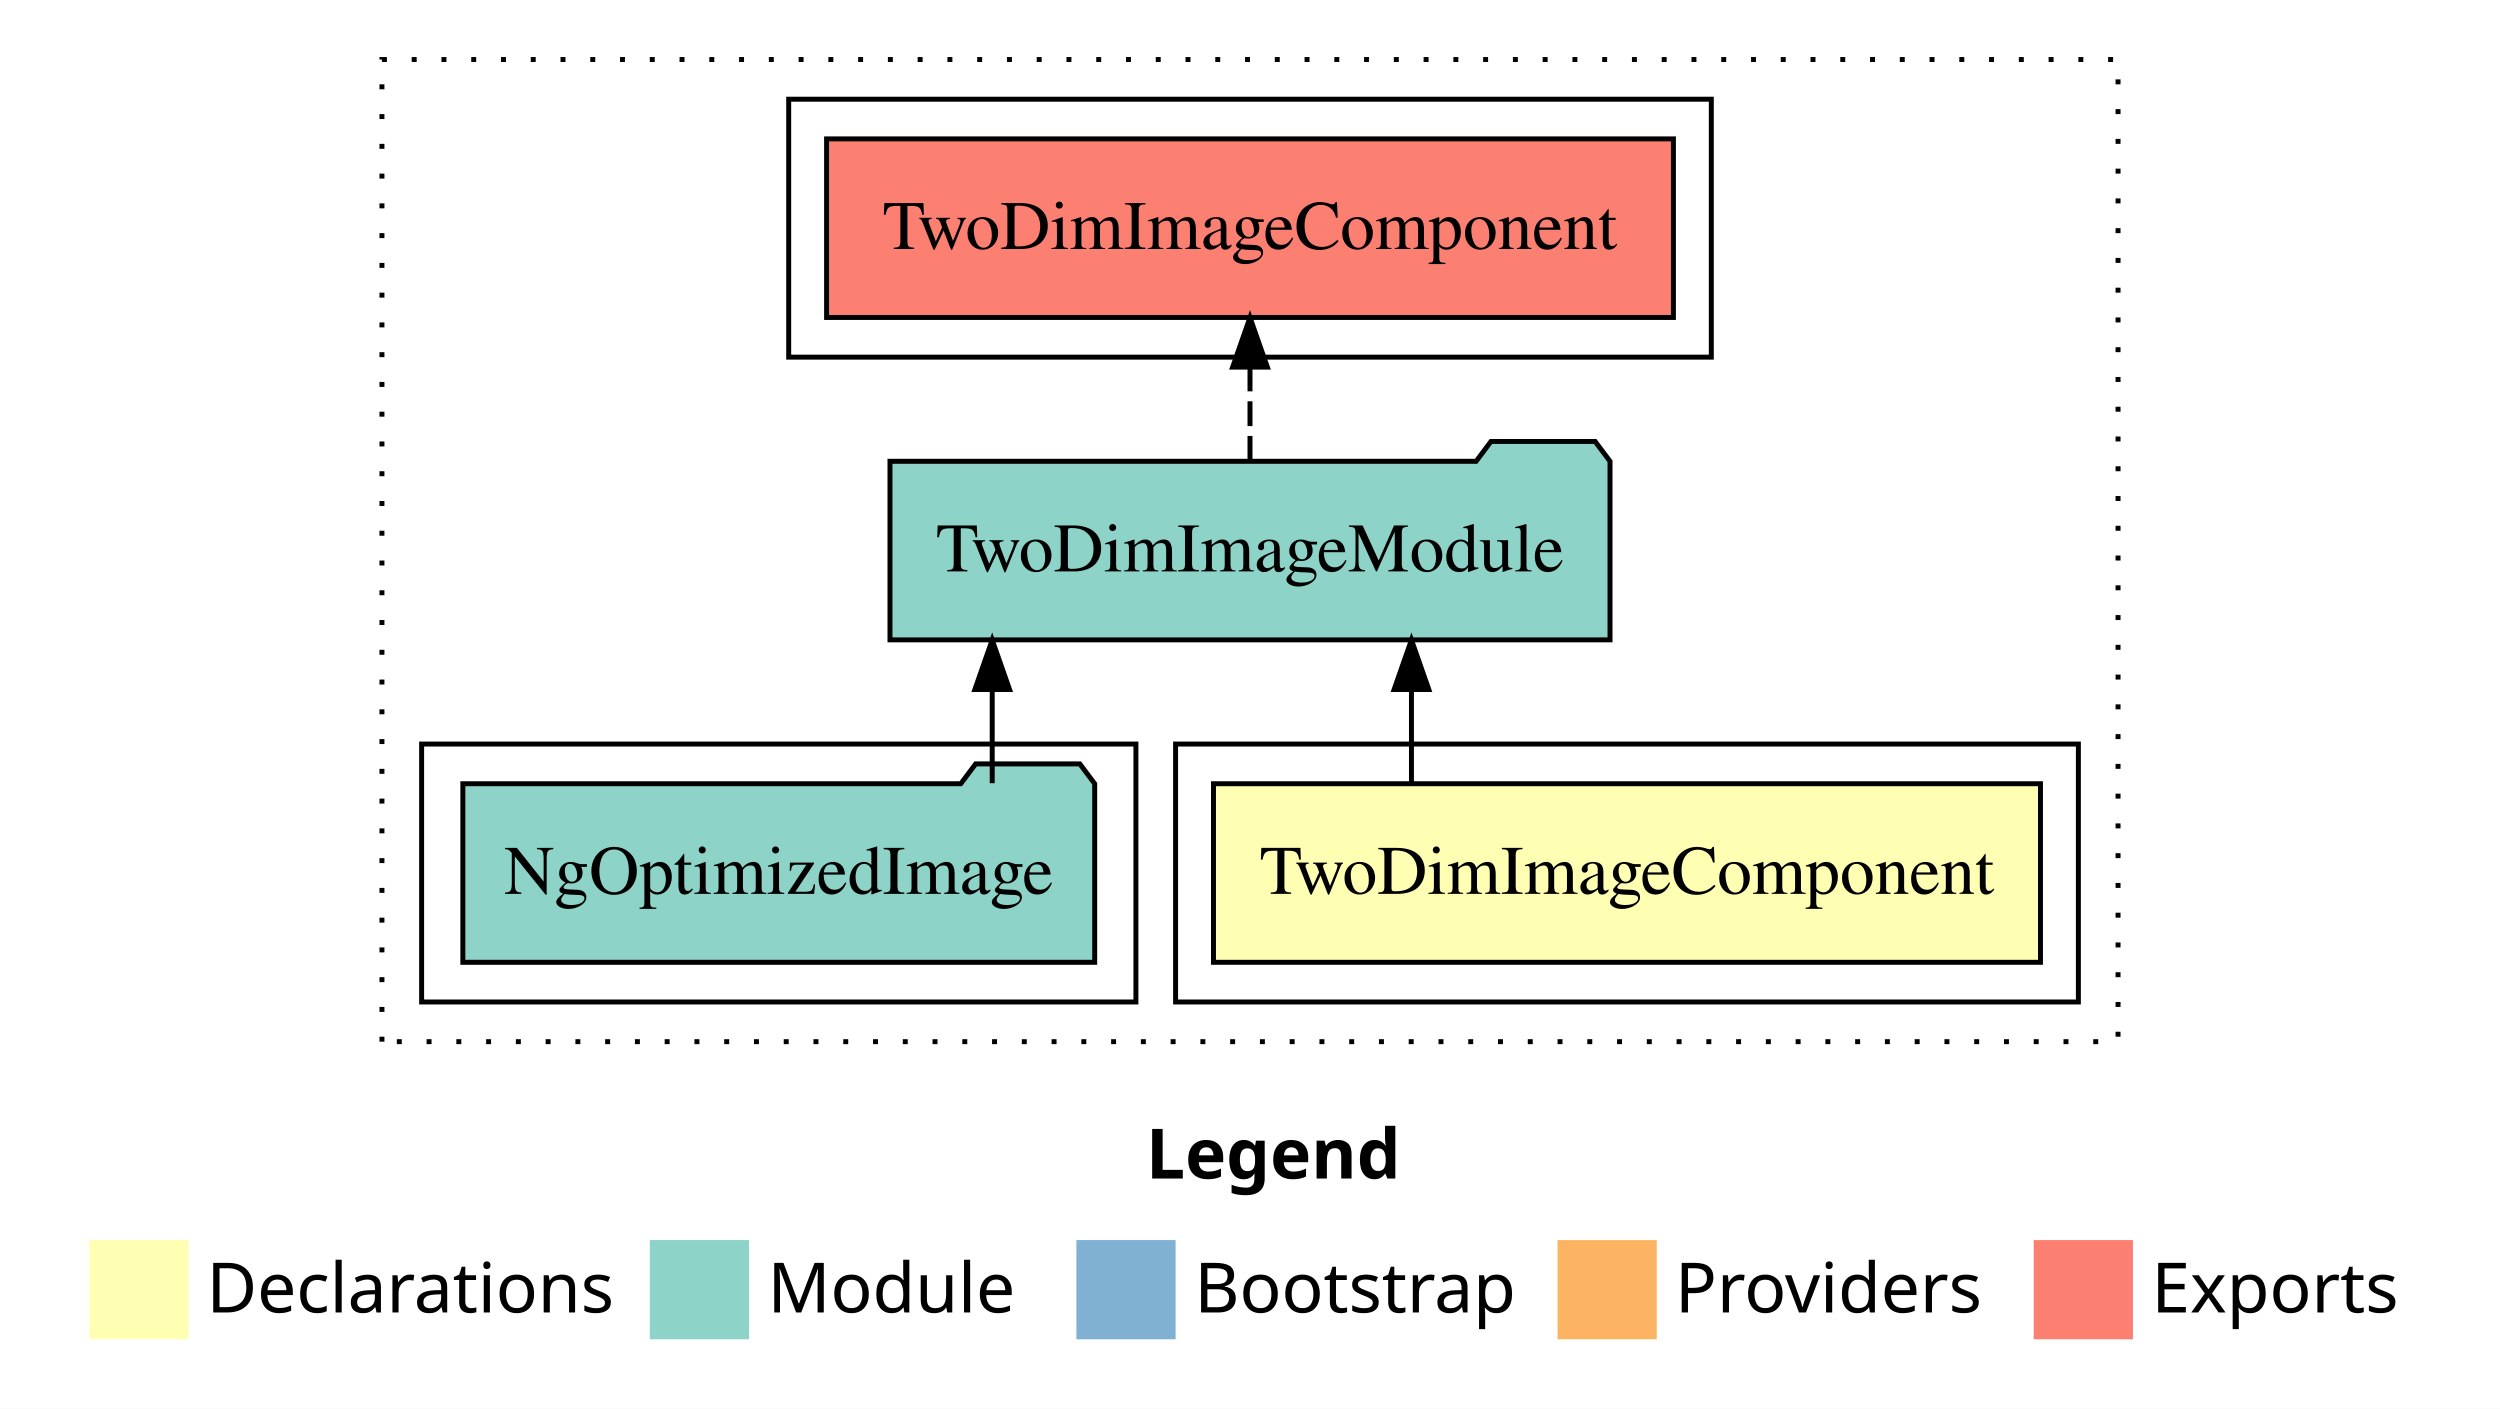
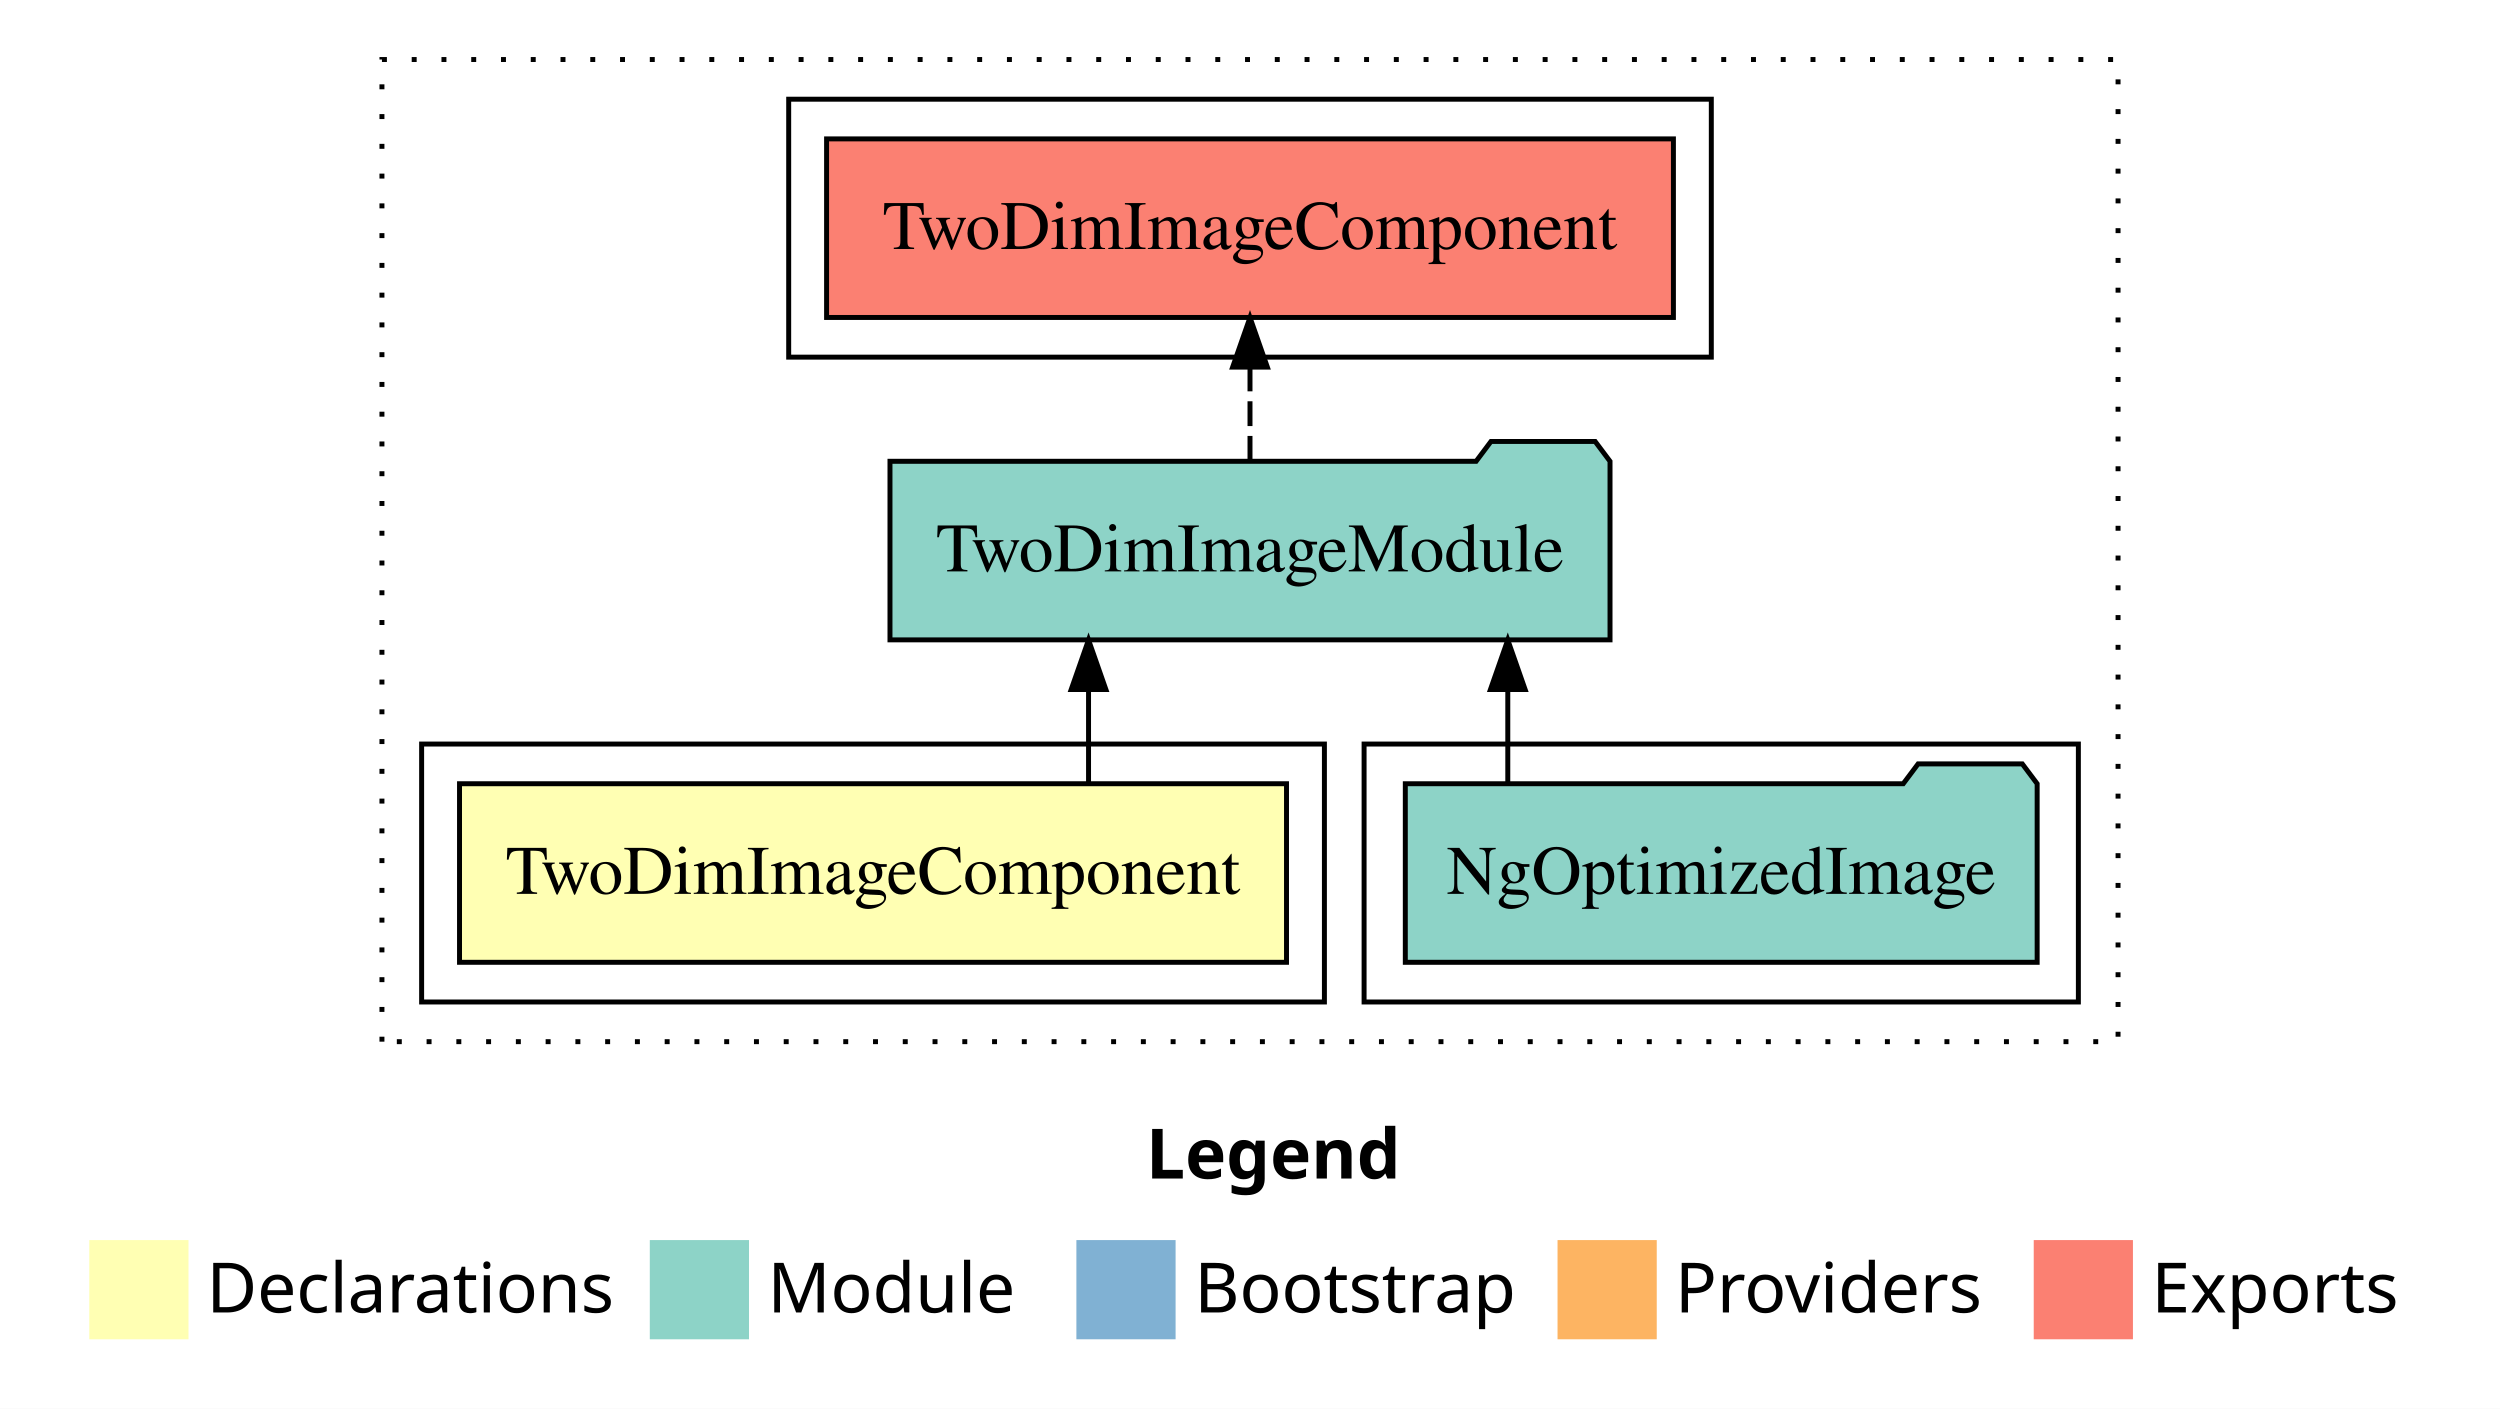
<svg xmlns="http://www.w3.org/2000/svg" width="504pt" height="284pt" viewBox="0.00 0.00 504.00 284.00">
  <g id="graph0" class="graph" transform="scale(1 1) rotate(0) translate(4 280)">
    <polygon fill="white" stroke="transparent" points="-4,4 -4,-280 500,-280 500,4 -4,4" />
    <text text-anchor="start" x="227.01" y="-42.4" font-family="Times-12" font-weight="bold" font-size="14.00">Legend</text>
    <polygon fill="#ffffb3" stroke="transparent" points="14,-10 14,-30 34,-30 34,-10 14,-10" />
    <text text-anchor="start" x="37.63" y="-15.4" font-family="Times-12" font-size="14.00">  Declarations</text>
    <polygon fill="#8dd3c7" stroke="transparent" points="127,-10 127,-30 147,-30 147,-10 127,-10" />
    <text text-anchor="start" x="150.73" y="-15.4" font-family="Times-12" font-size="14.00">  Module</text>
    <polygon fill="#80b1d3" stroke="transparent" points="213,-10 213,-30 233,-30 233,-10 213,-10" />
    <text text-anchor="start" x="236.78" y="-15.4" font-family="Times-12" font-size="14.00">  Bootstrap</text>
    <polygon fill="#fdb462" stroke="transparent" points="310,-10 310,-30 330,-30 330,-10 310,-10" />
    <text text-anchor="start" x="333.67" y="-15.4" font-family="Times-12" font-size="14.00">  Providers</text>
    <polygon fill="#fb8072" stroke="transparent" points="406,-10 406,-30 426,-30 426,-10 406,-10" />
    <text text-anchor="start" x="429.73" y="-15.4" font-family="Times-12" font-size="14.00">  Exports</text>
    <g id="clust1" class="cluster">
      <polygon fill="none" stroke="black" stroke-dasharray="1,5" points="73,-70 73,-268 423,-268 423,-70 73,-70" />
    </g>
+     <g id="clust4" class="cluster">
+       <polygon fill="none" stroke="black" points="271,-78 271,-130 415,-130 415,-78 271,-78" />
+     </g>
    <g id="clust2" class="cluster">
-       <polygon fill="none" stroke="black" points="233,-78 233,-130 415,-130 415,-78 233,-78" />
-     </g>
-     <g id="clust4" class="cluster">
-       <polygon fill="none" stroke="black" points="81,-78 81,-130 225,-130 225,-78 81,-78" />
+       <polygon fill="none" stroke="black" points="81,-78 81,-130 263,-130 263,-78 81,-78" />
    </g>
    <g id="clust5" class="cluster">
      <polygon fill="none" stroke="black" points="155,-208 155,-260 341,-260 341,-208 155,-208" />
    </g>
    <g id="node1" class="node">
-       <polygon fill="#ffffb3" stroke="black" points="407.36,-122 240.64,-122 240.64,-86 407.36,-86 407.36,-122" />
-       <text text-anchor="middle" x="324" y="-99.8" font-family="Times,serif" font-size="14.00">TwoDimImageComponent</text>
+       <polygon fill="#ffffb3" stroke="black" points="255.36,-122 88.64,-122 88.64,-86 255.36,-86 255.36,-122" />
+       <text text-anchor="middle" x="172" y="-99.8" font-family="Times,serif" font-size="14.00">TwoDimImageComponent</text>
    </g>
    <g id="node2" class="node">
      <polygon fill="#8dd3c7" stroke="black" points="320.58,-187 317.58,-191 296.58,-191 293.58,-187 175.42,-187 175.42,-151 320.58,-151 320.58,-187" />
      <text text-anchor="middle" x="248" y="-164.8" font-family="Times,serif" font-size="14.00">TwoDimImageModule</text>
    </g>
    <g id="edge1" class="edge">
-       <path fill="none" stroke="black" d="M280.55,-122.11C280.55,-122.11 280.55,-140.99 280.55,-140.99" />
-       <polygon fill="black" stroke="black" points="277.05,-140.99 280.55,-150.99 284.05,-140.99 277.05,-140.99" />
+       <path fill="none" stroke="black" d="M215.45,-122.11C215.45,-122.11 215.45,-140.99 215.45,-140.99" />
+       <polygon fill="black" stroke="black" points="211.95,-140.99 215.45,-150.99 218.95,-140.99 211.95,-140.99" />
    </g>
    <g id="node4" class="node">
      <polygon fill="#fb8072" stroke="black" points="333.36,-252 162.64,-252 162.64,-216 333.36,-216 333.36,-252" />
      <text text-anchor="middle" x="248" y="-229.8" font-family="Times,serif" font-size="14.00">TwoDimImageComponent </text>
    </g>
    <g id="edge3" class="edge">
      <path fill="none" stroke="black" stroke-dasharray="5,2" d="M248,-187.11C248,-187.11 248,-205.99 248,-205.99" />
      <polygon fill="black" stroke="black" points="244.5,-205.99 248,-215.99 251.5,-205.99 244.5,-205.99" />
    </g>
    <g id="node3" class="node">
-       <polygon fill="#8dd3c7" stroke="black" points="216.69,-122 213.69,-126 192.69,-126 189.69,-122 89.31,-122 89.31,-86 216.69,-86 216.69,-122" />
-       <text text-anchor="middle" x="153" y="-99.8" font-family="Times,serif" font-size="14.00">NgOptimizedImage</text>
+       <polygon fill="#8dd3c7" stroke="black" points="406.69,-122 403.69,-126 382.69,-126 379.69,-122 279.31,-122 279.31,-86 406.69,-86 406.69,-122" />
+       <text text-anchor="middle" x="343" y="-99.8" font-family="Times,serif" font-size="14.00">NgOptimizedImage</text>
    </g>
    <g id="edge2" class="edge">
-       <path fill="none" stroke="black" d="M196.03,-122.11C196.03,-122.11 196.03,-140.99 196.03,-140.99" />
-       <polygon fill="black" stroke="black" points="192.53,-140.99 196.03,-150.99 199.53,-140.99 192.53,-140.99" />
+       <path fill="none" stroke="black" d="M299.97,-122.11C299.97,-122.11 299.97,-140.99 299.97,-140.99" />
+       <polygon fill="black" stroke="black" points="296.47,-140.99 299.97,-150.99 303.47,-140.99 296.47,-140.99" />
    </g>
  </g>
</svg>
